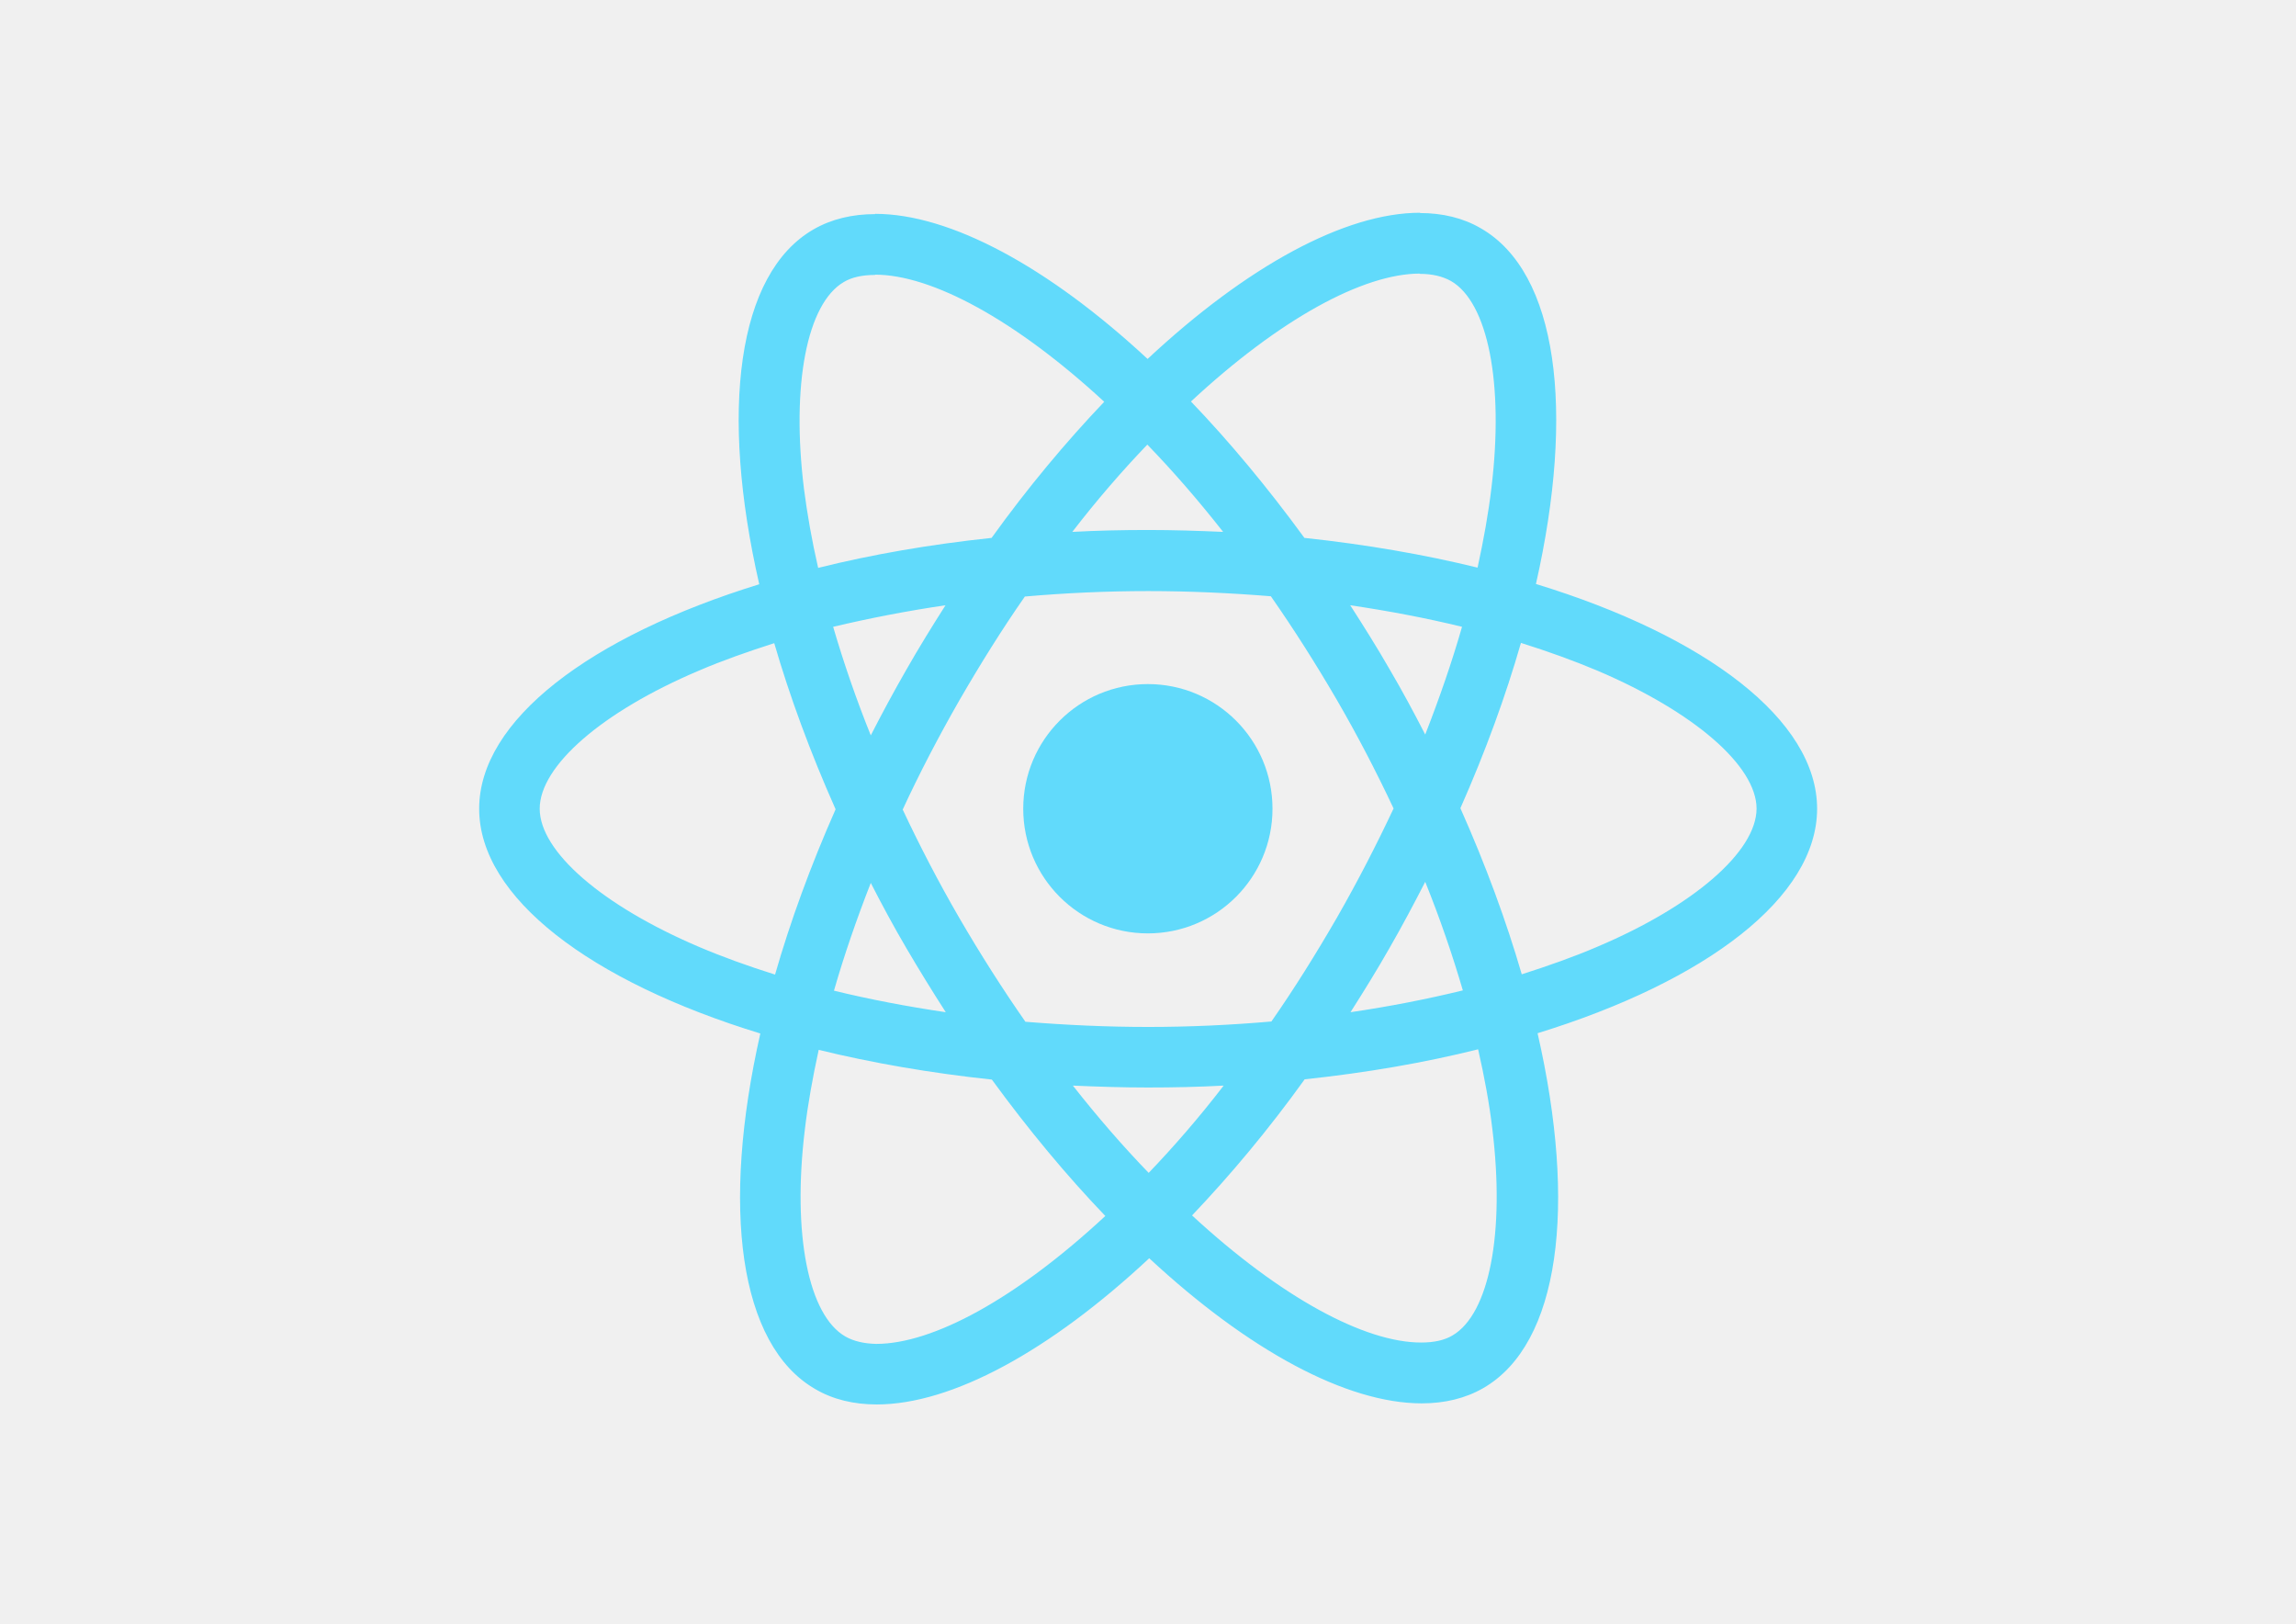
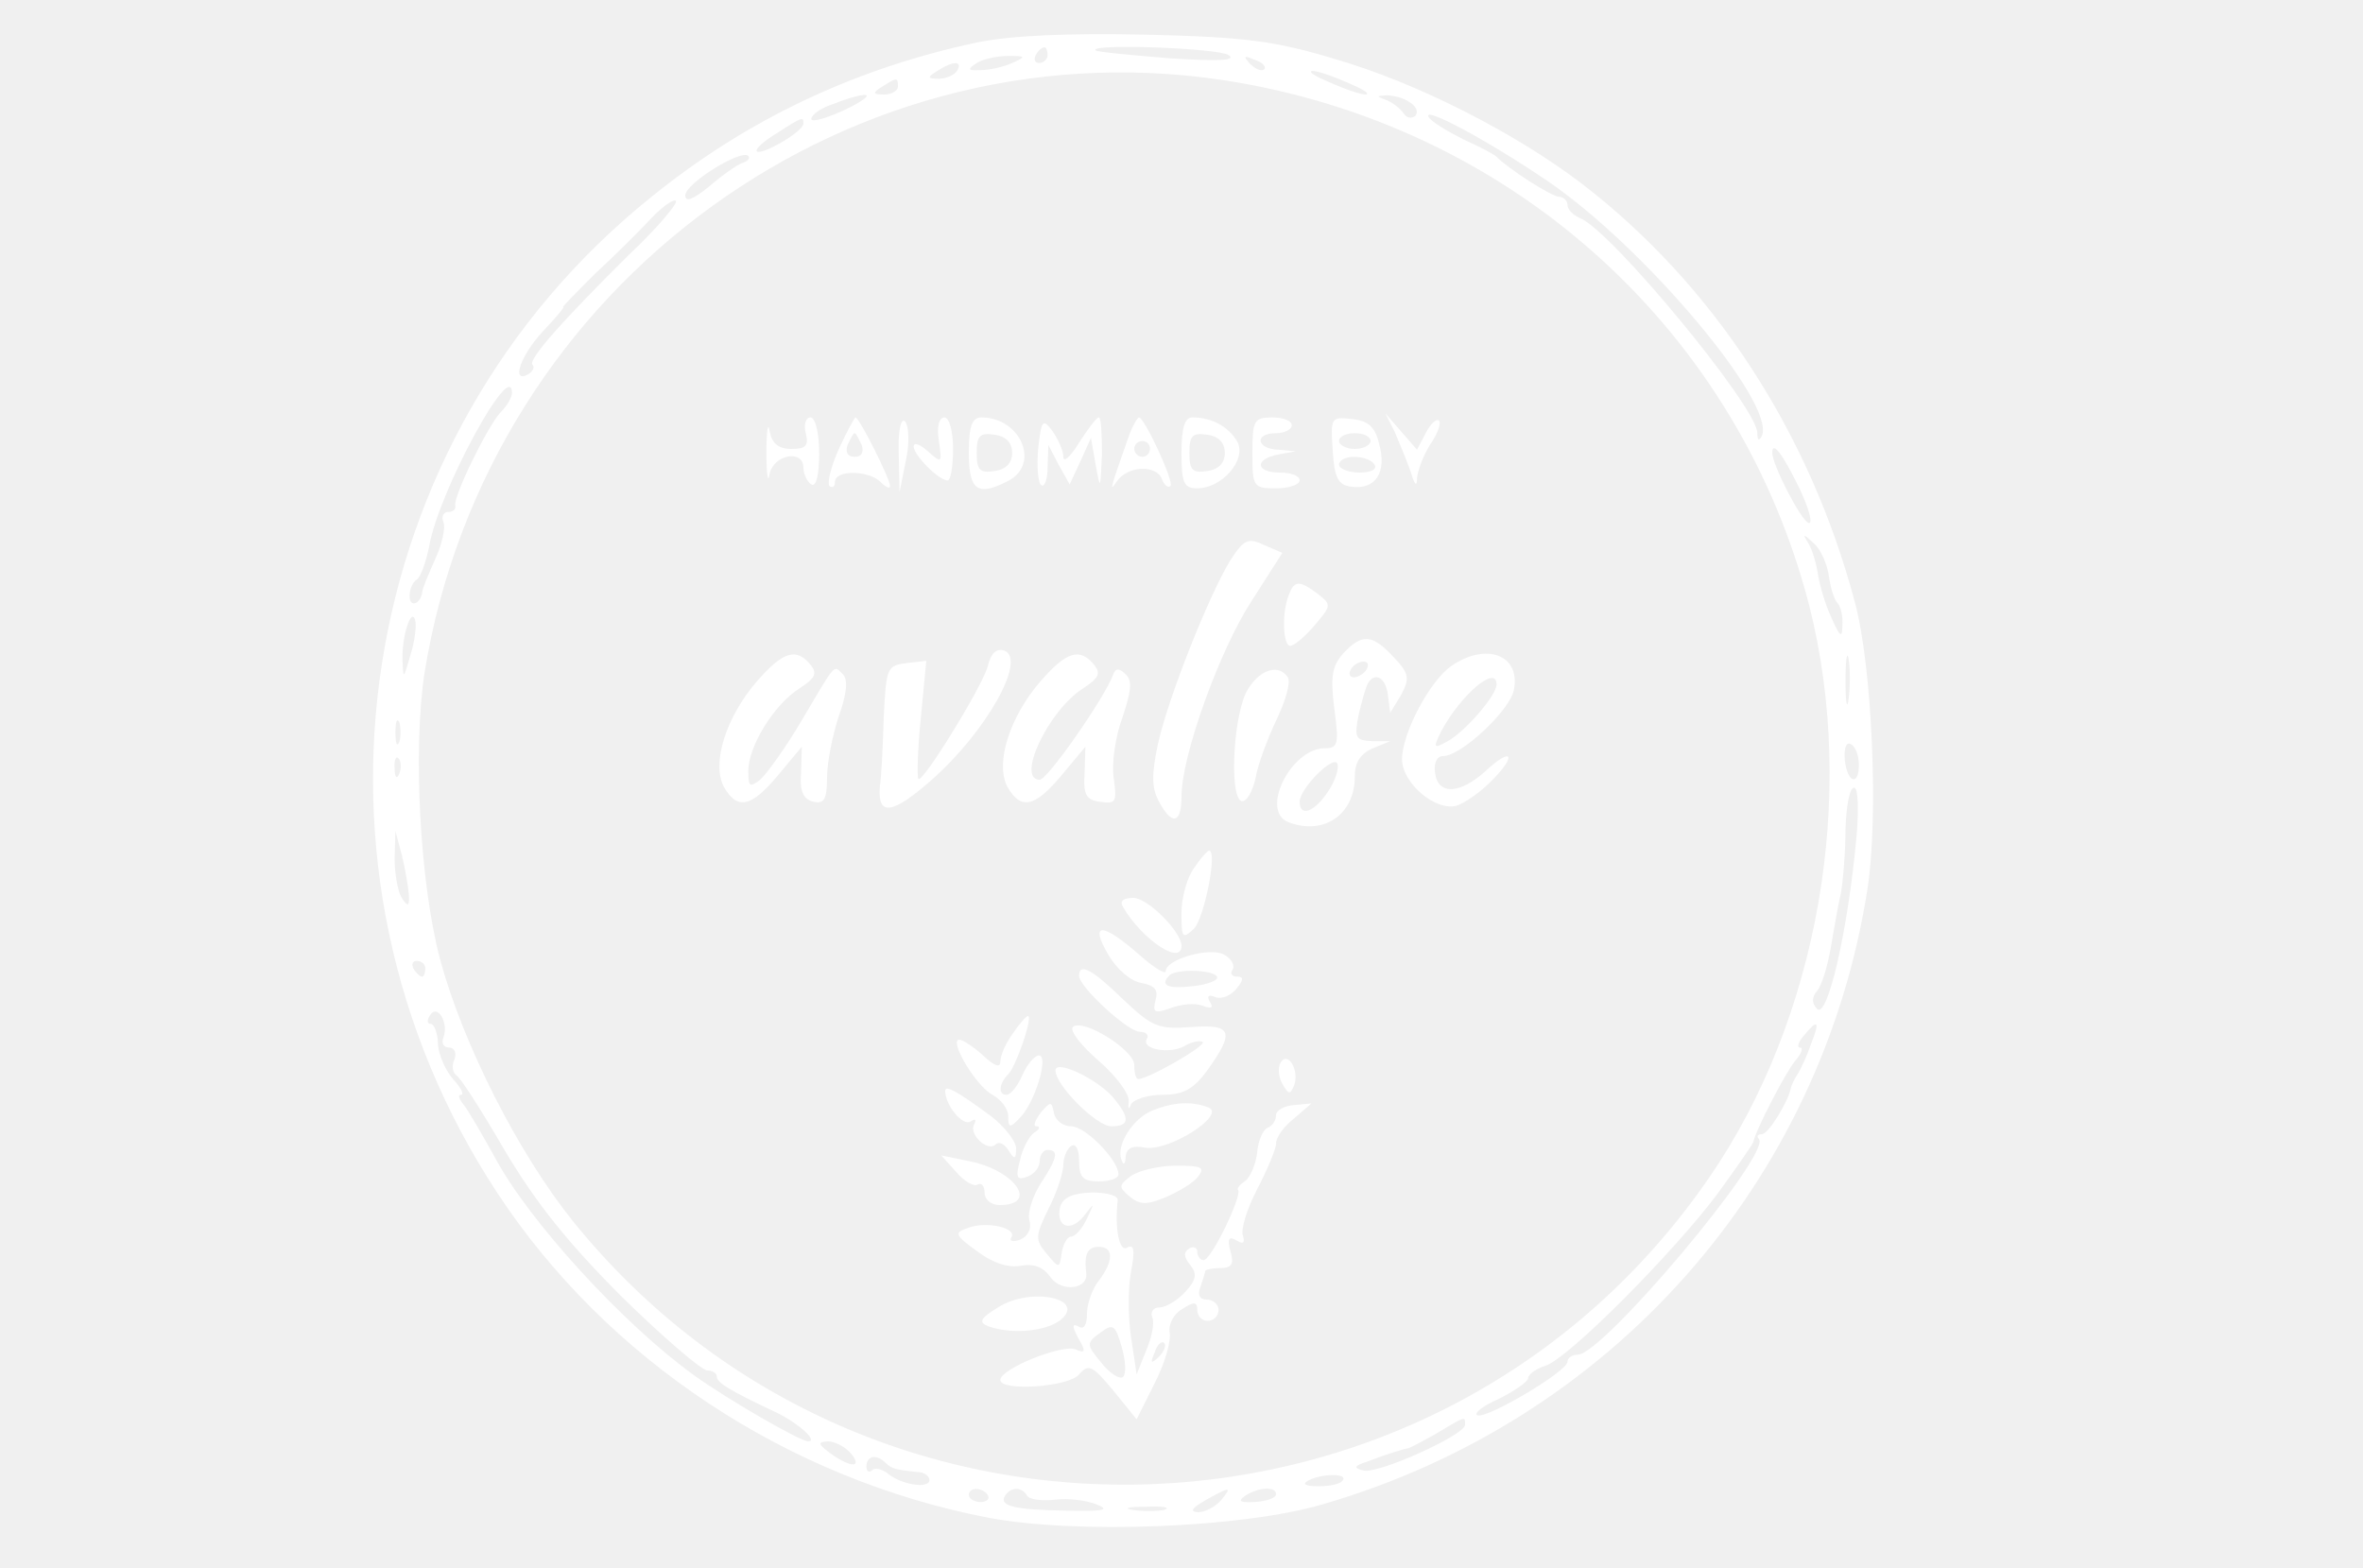
- <svg xmlns="http://www.w3.org/2000/svg" viewBox="0 0 841.9 595.3">
-   <g fill="#61DAFB">
-     <path d="M666.3 296.5c0-32.5-40.7-63.3-103.1-82.4 14.4-63.6 8-114.2-20.2-130.4-6.5-3.8-14.1-5.6-22.4-5.6v22.3c4.6 0 8.3.9 11.4 2.6 13.6 7.8 19.5 37.5 14.9 75.7-1.1 9.4-2.9 19.3-5.1 29.4-19.6-4.8-41-8.5-63.5-10.9-13.5-18.5-27.5-35.3-41.6-50 32.6-30.3 63.2-46.9 84-46.9V78c-27.5 0-63.5 19.6-99.9 53.6-36.4-33.8-72.4-53.2-99.9-53.2v22.3c20.7 0 51.4 16.5 84 46.6-14 14.7-28 31.4-41.3 49.9-22.6 2.4-44 6.1-63.6 11-2.3-10-4-19.7-5.2-29-4.7-38.2 1.1-67.9 14.6-75.8 3-1.8 6.9-2.6 11.5-2.6V78.5c-8.4 0-16 1.8-22.6 5.6-28.1 16.2-34.4 66.7-19.9 130.1-62.2 19.2-102.7 49.9-102.7 82.3 0 32.5 40.7 63.3 103.1 82.4-14.4 63.6-8 114.2 20.2 130.4 6.5 3.8 14.1 5.6 22.5 5.6 27.5 0 63.5-19.6 99.9-53.6 36.4 33.8 72.4 53.2 99.9 53.2 8.4 0 16-1.8 22.6-5.6 28.1-16.2 34.4-66.7 19.9-130.1 62-19.1 102.5-49.9 102.5-82.3zm-130.2-66.7c-3.7 12.9-8.3 26.2-13.5 39.5-4.1-8-8.4-16-13.1-24-4.6-8-9.5-15.8-14.4-23.4 14.2 2.1 27.9 4.7 41 7.9zm-45.8 106.5c-7.8 13.5-15.8 26.3-24.1 38.2-14.9 1.3-30 2-45.2 2-15.1 0-30.2-.7-45-1.9-8.3-11.9-16.4-24.6-24.2-38-7.6-13.1-14.5-26.4-20.8-39.8 6.2-13.4 13.2-26.8 20.7-39.9 7.8-13.5 15.8-26.3 24.1-38.2 14.9-1.3 30-2 45.2-2 15.1 0 30.2.7 45 1.9 8.3 11.9 16.4 24.6 24.2 38 7.6 13.1 14.5 26.4 20.8 39.8-6.3 13.4-13.2 26.8-20.7 39.9zm32.3-13c5.4 13.4 10 26.8 13.8 39.8-13.1 3.2-26.9 5.9-41.2 8 4.9-7.7 9.8-15.6 14.4-23.7 4.6-8 8.9-16.1 13-24.1zM421.2 430c-9.3-9.6-18.6-20.3-27.8-32 9 .4 18.2.7 27.5.7 9.4 0 18.7-.2 27.8-.7-9 11.7-18.3 22.4-27.5 32zm-74.4-58.9c-14.2-2.1-27.9-4.7-41-7.9 3.7-12.9 8.3-26.2 13.5-39.5 4.1 8 8.4 16 13.1 24 4.7 8 9.5 15.8 14.4 23.4zM420.7 163c9.3 9.6 18.6 20.3 27.8 32-9-.4-18.2-.7-27.5-.7-9.4 0-18.7.2-27.8.7 9-11.7 18.3-22.4 27.5-32zm-74 58.9c-4.9 7.7-9.8 15.6-14.4 23.7-4.6 8-8.9 16-13 24-5.4-13.4-10-26.8-13.8-39.8 13.1-3.1 26.9-5.8 41.2-7.9zm-90.5 125.2c-35.4-15.1-58.3-34.9-58.3-50.6 0-15.7 22.9-35.6 58.3-50.6 8.6-3.7 18-7 27.7-10.1 5.7 19.6 13.2 40 22.5 60.9-9.2 20.8-16.6 41.1-22.2 60.6-9.9-3.1-19.3-6.5-28-10.2zM310 490c-13.6-7.8-19.5-37.5-14.9-75.7 1.1-9.4 2.9-19.3 5.1-29.4 19.6 4.8 41 8.5 63.5 10.9 13.5 18.5 27.5 35.3 41.6 50-32.6 30.3-63.2 46.9-84 46.9-4.5-.1-8.3-1-11.3-2.7zm237.2-76.2c4.7 38.2-1.1 67.9-14.6 75.8-3 1.8-6.9 2.6-11.5 2.6-20.7 0-51.4-16.5-84-46.6 14-14.7 28-31.4 41.3-49.9 22.6-2.4 44-6.1 63.6-11 2.3 10.1 4.1 19.8 5.2 29.1zm38.5-66.7c-8.6 3.7-18 7-27.7 10.1-5.7-19.6-13.2-40-22.5-60.9 9.2-20.8 16.6-41.1 22.2-60.6 9.9 3.1 19.3 6.5 28.1 10.2 35.4 15.1 58.3 34.9 58.3 50.6-.1 15.7-23 35.6-58.4 50.6zM320.8 78.4z" />
-     <circle cx="420.9" cy="296.5" r="45.7" />
-     <path d="M520.5 78.1z" />
+ <svg xmlns="http://www.w3.org/2000/svg" version="1.0" width="300pt" height="199pt" viewBox="0 0 300 199" preserveAspectRatio="xMidYMid meet">
+   <g transform="translate(0,199) scale(0.1,-0.1)" fill="#ffffff" stroke="none">
+     <path d="M1240 1936 c-155 -33 -292 -98 -413 -196 -381 -306 -466 -853 -196 -1264 139 -212 369 -364 624 -413 111 -21 322 -13 424 17 366 106 634 408 692 782 14 90 6 281 -16 363 -57 215 -179 403 -347 532 -84 64 -209 128 -313 158 -76 23 -114 28 -240 31 -102 2 -171 -1 -215 -10z m90 -16 c0 -5 -5 -10 -11 -10 -5 0 -7 5 -4 10 3 6 8 10 11 10 2 0 4 -4 4 -10z m230 0 c10 -7 -13 -8 -75 -4 -49 4 -92 8 -94 10 -10 9 156 3 169 -6z m-275 -10 c-11 -5 -29 -9 -40 -9 -17 -1 -17 1 -5 9 8 5 26 9 40 9 23 0 23 -1 5 -9z m320 -8 c-3 -3 -11 0 -18 7 -9 10 -8 11 6 5 10 -3 15 -9 12 -12z m-390 -2 c-3 -5 -14 -10 -23 -10 -15 0 -15 2 -2 10 20 13 33 13 25 0z m358 -15 c355 -62 635 -319 724 -664 61 -241 12 -524 -127 -726 -341 -496 -1065 -524 -1443 -55 -69 86 -139 224 -168 331 -26 97 -35 267 -20 365 80 495 548 834 1034 749z m138 0 c19 -8 29 -14 23 -15 -7 0 -27 7 -45 15 -19 8 -29 14 -23 15 7 0 27 -7 45 -15z m-571 -5 c0 -5 -8 -10 -17 -10 -15 0 -16 2 -3 10 19 12 20 12 20 0z m-41 -14 c-15 -13 -69 -35 -69 -27 0 5 12 14 28 19 28 11 48 15 41 8z m691 -6 c8 -5 11 -12 7 -17 -5 -4 -11 -3 -15 3 -4 6 -14 14 -22 17 -13 5 -13 5 0 6 8 0 22 -3 30 -9z m175 -100 c122 -83 289 -281 272 -323 -4 -8 -6 -6 -6 4 -2 34 -186 257 -225 272 -9 4 -16 11 -16 17 0 5 -5 10 -10 10 -10 0 -67 37 -80 51 -3 3 -22 13 -42 22 -20 10 -40 22 -44 28 -10 16 73 -28 151 -81z m-945 73 c0 -5 -14 -16 -30 -25 -38 -21 -40 -9 -2 14 31 20 32 20 32 11z m-78 -50 c-7 -3 -26 -16 -42 -30 -21 -17 -30 -20 -30 -11 0 15 71 59 80 50 3 -3 -1 -7 -8 -9z m-143 -116 c-85 -84 -129 -134 -123 -140 3 -3 1 -8 -5 -12 -23 -13 -10 24 18 54 16 17 28 31 26 31 -2 0 17 19 41 43 25 23 56 54 71 70 14 15 29 25 31 22 3 -3 -23 -34 -59 -68z m-149 -176 c0 -5 -6 -16 -14 -24 -16 -16 -61 -108 -58 -119 1 -5 -3 -8 -9 -8 -6 0 -9 -6 -6 -13 3 -7 -2 -29 -11 -48 -8 -18 -16 -37 -16 -41 -2 -15 -16 -20 -16 -5 0 9 4 18 9 21 5 3 12 23 16 43 12 69 105 240 105 194z m1634 -120 c13 -27 18 -47 12 -45 -10 4 -46 74 -46 89 0 16 13 -1 34 -44z m38 -113 c2 -15 7 -30 11 -34 4 -4 7 -17 6 -28 0 -17 -3 -15 -14 10 -8 17 -15 42 -17 55 -2 13 -7 31 -12 39 -8 13 -7 13 7 0 9 -8 17 -27 19 -42z m-1801 -100 c-9 -31 -9 -31 -10 -6 -1 30 11 67 16 51 2 -6 0 -26 -6 -45z m1826 -55 c-2 -16 -4 -5 -4 22 0 28 2 40 4 28 2 -13 2 -35 0 -50z m-1840 -55 c-3 -7 -5 -2 -5 12 0 14 2 19 5 13 2 -7 2 -19 0 -25z m1853 -29 c0 -28 -15 -23 -18 7 -1 14 2 23 8 19 6 -3 10 -15 10 -26z m-1853 -11 c-3 -8 -6 -5 -6 6 -1 11 2 17 5 13 3 -3 4 -12 1 -19z m1850 -80 c-11 -121 -37 -232 -50 -219 -7 7 -7 15 0 23 6 7 13 31 17 53 4 22 9 54 13 70 3 17 6 54 6 83 1 28 5 52 11 52 5 0 6 -27 3 -62z m-1838 -73 c1 -16 -1 -17 -9 -5 -5 8 -9 31 -9 50 l1 35 8 -30 c4 -16 8 -39 9 -50z m21 -95 c0 -5 -2 -10 -4 -10 -3 0 -8 5 -11 10 -3 6 -1 10 4 10 6 0 11 -4 11 -10z m23 -87 c-3 -7 0 -13 7 -13 7 0 10 -7 7 -15 -4 -8 -2 -17 2 -20 5 -2 33 -46 62 -96 40 -67 80 -117 149 -186 52 -51 101 -93 108 -93 6 0 12 -3 12 -8 0 -7 15 -17 77 -46 28 -14 52 -36 39 -36 -10 0 -102 53 -145 84 -89 64 -210 196 -253 277 -16 29 -33 58 -39 66 -6 7 -8 13 -4 13 5 0 0 9 -9 19 -10 11 -19 31 -20 45 0 14 -5 26 -9 26 -5 0 -5 5 -1 11 9 15 24 -9 17 -28z m1736 -9 c-5 -15 -13 -32 -17 -38 -4 -6 -7 -13 -8 -16 -3 -18 -29 -60 -37 -60 -6 0 -7 -3 -4 -6 17 -18 -198 -274 -230 -274 -7 0 -13 -4 -13 -9 0 -12 -101 -72 -114 -68 -6 2 6 12 27 21 20 10 37 22 37 26 0 5 10 12 22 16 29 9 163 144 219 219 24 33 44 62 45 65 2 13 40 87 53 103 8 9 11 17 6 17 -4 0 -2 7 5 15 18 22 21 19 9 -11z m-439 -483 c0 -13 -111 -63 -129 -58 -13 3 -12 6 4 11 26 10 49 17 52 17 2 0 17 8 35 18 40 24 38 23 38 12z m-780 -36 c16 -19 0 -19 -26 0 -16 12 -16 14 -3 15 9 0 22 -7 29 -15z m44 -12 c8 -8 13 -9 41 -12 8 0 15 -5 15 -10 0 -12 -37 -6 -54 9 -7 5 -16 7 -19 3 -4 -3 -7 -1 -7 5 0 14 13 16 24 5z m581 -22 c-2 -5 -16 -8 -31 -8 -14 0 -21 2 -15 6 15 10 52 11 46 2z m-451 -19 c3 -5 -1 -9 -9 -9 -8 0 -15 4 -15 9 0 10 17 10 24 0z m50 -1 c3 -5 19 -7 36 -5 16 2 40 -1 52 -6 18 -7 10 -9 -37 -8 -68 1 -87 6 -79 19 7 11 21 12 28 0z m246 -6 c-7 -8 -20 -15 -29 -15 -11 1 -8 5 9 15 32 18 35 18 20 0z m70 8 c0 -5 -12 -9 -27 -10 -19 -1 -22 1 -12 8 17 11 39 12 39 2z m-142 -20 c-10 -2 -28 -2 -40 0 -13 2 -5 4 17 4 22 1 32 -1 23 -4z" />
+     <path d="M973 1415 c0 -27 2 -40 4 -27 5 25 43 32 43 8 0 -8 5 -18 10 -21 6 -4 10 12 10 39 0 27 -5 46 -11 46 -6 0 -9 -9 -6 -20 4 -16 0 -20 -18 -20 -17 0 -25 7 -28 23 -2 12 -4 0 -4 -28z" />
+     <path d="M1065 1420 c-10 -22 -15 -43 -12 -47 4 -3 7 -1 7 5 0 16 43 15 58 0 7 -7 12 -9 12 -5 0 9 -39 87 -44 87 -1 0 -11 -18 -21 -40z m29 5 c3 -9 0 -15 -9 -15 -9 0 -12 6 -9 15 4 8 7 15 9 15 2 0 5 -7 9 -15z" />
+     <path d="M1141 1415 l1 -50 8 40 c5 22 4 44 -1 50 -5 5 -9 -11 -8 -40z" />
+     <path d="M1192 1430 c4 -28 4 -29 -14 -13 -10 9 -18 12 -18 6 0 -11 32 -43 43 -43 4 0 7 18 7 40 0 23 -5 40 -11 40 -7 0 -10 -12 -7 -30z" />
+     <path d="M1230 1415 c0 -48 11 -56 51 -35 40 22 14 80 -35 80 -12 0 -16 -11 -16 -45z m55 0 c0 -13 -8 -21 -22 -23 -19 -3 -23 1 -23 23 0 22 4 26 23 23 14 -2 22 -10 22 -23z" />
+     <path d="M1318 1420 c-2 -23 0 -44 4 -46 4 -3 8 7 8 23 l1 28 13 -25 14 -25 14 30 13 29 6 -34 c6 -33 6 -32 8 13 0 26 -1 47 -4 47 -3 0 -14 -15 -25 -32 -11 -18 -20 -26 -20 -18 0 8 -7 23 -14 33 -12 16 -14 14 -18 -23z" />
+     <path d="M1432 1433 c-23 -65 -24 -69 -14 -54 14 20 50 21 57 3 3 -8 8 -12 11 -9 5 5 -33 87 -40 87 -2 0 -9 -12 -14 -27z m28 -13 c0 -5 -4 -10 -10 -10 -5 0 -10 5 -10 10 0 6 5 10 10 10 6 0 10 -4 10 -10z" />
+     <path d="M1500 1415 c0 -38 3 -45 20 -45 31 0 63 36 51 59 -11 19 -32 31 -57 31 -10 0 -14 -13 -14 -45z m55 0 c0 -13 -8 -21 -22 -23 -19 -3 -23 1 -23 23 0 22 4 26 23 23 14 -2 22 -10 22 -23z" />
+     <path d="M1590 1415 c0 -43 1 -45 30 -45 17 0 30 5 30 10 0 6 -11 10 -25 10 -31 0 -33 17 -2 23 l22 4 -22 2 c-28 1 -31 21 -3 21 11 0 20 5 20 10 0 6 -11 10 -25 10 -23 0 -25 -4 -25 -45z" />
+     <path d="M1692 1418 c2 -35 7 -44 24 -46 30 -4 45 18 35 54 -5 22 -14 30 -35 32 -26 3 -27 2 -24 -40z m48 12 c0 -5 -9 -10 -20 -10 -11 0 -20 5 -20 10 0 6 9 10 20 10 11 0 20 -4 20 -10z m5 -30 c4 -6 -5 -10 -19 -10 -14 0 -26 5 -26 10 0 6 9 10 19 10 11 0 23 -4 26 -10z" />
+     <path d="M1771 1441 c6 -14 15 -36 20 -50 5 -17 8 -20 8 -8 1 10 8 29 17 43 9 13 14 27 11 30 -3 3 -11 -4 -17 -16 l-11 -21 -20 23 -20 23 12 -24z" />
+     <path d="M1561 1277 c-27 -45 -78 -173 -91 -232 -8 -38 -8 -55 1 -72 17 -32 29 -29 29 6 0 51 48 185 89 248 l39 61 -23 10 c-21 10 -26 7 -44 -21z" />
+     <path d="M1636 1234 c-9 -23 -7 -64 2 -64 5 0 19 12 31 26 21 25 22 26 4 40 -24 18 -30 17 -37 -2z" />
+     <path d="M1705 1160 c-14 -16 -16 -29 -11 -70 6 -44 5 -50 -12 -50 -43 0 -83 -80 -46 -94 45 -17 84 10 84 58 0 18 7 29 23 36 l22 9 -23 0 c-21 1 -23 4 -17 34 4 17 9 35 12 40 9 14 22 7 25 -15 l3 -23 14 23 c11 21 10 27 -10 48 -27 29 -40 30 -64 4z m30 -20 c-3 -5 -11 -10 -16 -10 -6 0 -7 5 -4 10 3 6 11 10 16 10 6 0 7 -4 4 -10z m-49 -155 c-17 -26 -36 -33 -36 -13 0 17 44 61 48 48 2 -6 -3 -22 -12 -35z" />
+     <path d="M1254 1144 c-7 -26 -83 -149 -88 -143 -2 2 -1 37 3 77 l7 73 -26 -3 c-24 -3 -25 -7 -28 -68 -1 -36 -3 -76 -5 -89 -3 -38 16 -35 66 9 69 61 121 153 92 164 -10 3 -17 -3 -21 -20z" />
+     <path d="M961 1125 c-39 -45 -58 -104 -42 -134 17 -30 35 -26 69 15 l30 36 -1 -33 c-2 -24 3 -34 16 -37 13 -3 17 3 17 31 0 19 7 54 15 78 10 28 12 46 5 53 -12 12 -8 16 -53 -60 -20 -34 -44 -67 -52 -74 -13 -10 -15 -9 -15 11 0 31 32 84 65 105 20 13 23 19 14 30 -18 22 -35 17 -68 -21z" />
+     <path d="M1321 1125 c-39 -45 -58 -104 -42 -134 17 -30 35 -26 69 15 l30 36 -1 -33 c-2 -28 2 -35 20 -37 20 -3 21 0 17 30 -3 18 2 53 11 77 11 33 13 47 4 55 -8 8 -13 8 -16 -1 -10 -28 -83 -133 -93 -133 -30 0 10 87 55 116 20 13 23 19 14 30 -18 22 -35 17 -68 -21z" />
+     <path d="M1842 1144 c-27 -19 -62 -85 -62 -118 0 -30 42 -66 69 -59 10 3 32 18 47 34 31 32 22 40 -10 10 -32 -29 -60 -31 -64 -3 -2 13 2 22 10 22 23 0 85 58 90 84 9 45 -36 61 -80 30z m58 -23 c0 -14 -40 -60 -62 -72 -18 -10 -19 -9 -8 13 24 45 70 85 70 59z" />
+     <path d="M1585 1116 c-19 -28 -25 -137 -9 -143 6 -2 14 11 18 29 3 18 16 52 27 75 11 23 18 47 14 53 -11 17 -34 11 -50 -14z" />
+     <path d="M1516 888 c-9 -12 -16 -38 -16 -57 0 -32 1 -34 16 -20 13 14 30 99 19 99 -2 0 -11 -10 -19 -22z" />
+     <path d="M1426 838 c25 -42 74 -74 74 -49 0 18 -43 61 -61 61 -13 0 -18 -4 -13 -12z" />
+     <path d="M1407 778 c11 -19 29 -34 42 -36 17 -3 22 -9 18 -22 -4 -16 -1 -17 19 -10 13 5 31 7 41 3 11 -4 14 -3 9 5 -4 7 -2 10 7 6 8 -3 20 2 27 11 9 11 9 15 1 15 -7 0 -10 4 -6 9 3 6 -2 14 -11 19 -18 10 -74 -6 -74 -21 0 -5 -16 5 -35 22 -46 40 -62 40 -38 -1z m138 -28 c3 -4 -11 -10 -30 -12 -33 -4 -43 1 -30 14 9 8 55 7 60 -2z" />
+     <path d="M1370 751 c0 -14 62 -71 77 -71 8 0 12 -4 9 -9 -8 -13 29 -20 48 -9 10 6 20 7 23 5 4 -5 -69 -47 -82 -47 -3 0 -5 8 -5 18 0 19 -66 60 -78 48 -4 -5 11 -24 33 -43 22 -19 39 -42 38 -51 -1 -10 0 -12 3 -4 3 6 21 12 40 12 26 0 39 7 56 30 36 50 33 60 -20 56 -41 -3 -49 0 -86 35 -40 39 -56 47 -56 30z" />
+     <path d="M1286 678 c-9 -12 -16 -28 -16 -36 0 -8 -7 -6 -22 8 -12 11 -26 20 -30 20 -14 0 21 -59 42 -70 11 -6 20 -18 20 -27 0 -15 2 -16 15 -2 19 19 37 79 24 79 -5 0 -15 -11 -21 -25 -6 -14 -15 -25 -20 -25 -11 0 -10 14 2 26 10 10 32 74 25 74 -2 0 -11 -10 -19 -22z" />
+     <path d="M1626 641 c-4 -6 -3 -18 2 -27 8 -14 10 -14 15 -2 7 19 -8 44 -17 29z" />
+     <path d="M1340 631 c0 -19 52 -71 71 -71 24 0 24 11 1 38 -21 23 -72 47 -72 33z" />
+     <path d="M1200 605 c0 -18 22 -45 32 -39 6 4 8 3 5 -3 -8 -13 17 -36 27 -26 4 4 11 1 16 -7 8 -13 10 -12 10 2 0 9 -15 28 -32 41 -42 31 -58 40 -58 32z" />
+     <path d="M1321 577 c-7 -10 -10 -17 -5 -17 5 0 4 -4 -3 -8 -6 -4 -15 -20 -18 -35 -6 -22 -4 -26 9 -21 9 3 16 12 16 20 0 8 5 14 10 14 15 0 12 -11 -9 -43 -10 -16 -17 -37 -14 -47 3 -10 -2 -20 -12 -24 -9 -3 -14 -2 -11 3 8 12 -32 21 -55 12 -18 -6 -17 -9 12 -30 20 -15 40 -21 55 -18 17 3 29 -2 38 -15 14 -19 48 -15 45 6 -3 24 2 33 16 33 19 0 19 -18 0 -43 -8 -10 -15 -29 -15 -42 0 -14 -4 -21 -11 -16 -8 4 -8 0 0 -15 10 -17 9 -20 -4 -14 -18 6 -95 -25 -95 -39 0 -15 87 -9 100 7 12 14 17 11 43 -20 l30 -37 23 46 c13 25 21 54 19 64 -2 10 5 24 16 30 15 10 19 9 19 -1 0 -8 6 -14 13 -14 8 0 14 6 14 14 0 7 -7 13 -15 13 -9 0 -12 6 -8 16 3 9 6 18 6 20 0 2 9 4 19 4 15 0 18 5 13 22 -4 15 -2 19 8 13 8 -5 11 -3 8 6 -3 8 5 34 18 59 13 25 24 51 24 58 0 8 10 22 23 32 l22 19 -22 -2 c-13 -1 -23 -7 -23 -13 0 -7 -5 -14 -11 -16 -5 -2 -12 -16 -13 -32 -2 -15 -9 -32 -16 -36 -6 -4 -10 -9 -8 -11 5 -7 -34 -89 -44 -89 -4 0 -8 5 -8 11 0 5 -5 7 -10 4 -8 -5 -7 -11 1 -21 9 -11 8 -19 -6 -34 -10 -11 -25 -20 -33 -20 -8 0 -12 -6 -9 -13 3 -7 -1 -26 -8 -42 l-12 -30 -7 47 c-4 26 -4 64 0 84 5 26 4 35 -5 30 -10 -6 -16 24 -12 60 1 6 -14 10 -33 10 -24 -1 -36 -6 -40 -18 -6 -26 13 -33 30 -12 14 18 14 18 4 -3 -6 -13 -15 -23 -20 -23 -5 0 -10 -9 -12 -20 -3 -21 -3 -21 -19 -2 -15 18 -15 22 2 57 11 21 19 47 19 56 0 10 5 21 10 24 6 4 10 -5 10 -19 0 -21 5 -26 25 -26 14 0 25 4 25 9 0 18 -42 61 -60 61 -10 0 -20 7 -22 17 -3 15 -4 15 -17 0z m105 -335 c-4 -4 -17 4 -28 18 -19 23 -19 25 -1 38 16 12 19 10 27 -18 5 -17 6 -34 2 -38z m45 25 c-10 -9 -11 -8 -5 6 3 10 9 15 12 12 3 -3 0 -11 -7 -18z" />
+     <path d="M1463 580 c-25 -10 -47 -45 -39 -63 2 -7 5 -5 5 4 1 11 8 15 24 12 30 -6 105 42 81 51 -21 8 -44 7 -71 -4z" />
+     <path d="M1214 502 c10 -12 23 -19 27 -16 5 3 9 -2 9 -10 0 -9 8 -16 19 -16 51 0 19 45 -40 56 l-34 7 19 -21z" />
+     <path d="M1436 497 c-16 -12 -16 -14 -2 -26 13 -11 22 -11 46 -1 16 7 35 18 41 26 9 12 5 14 -28 14 -21 0 -47 -6 -57 -13z" />
+     <path d="M1267 330 c-23 -14 -25 -19 -12 -24 28 -10 70 -7 90 7 37 28 -36 44 -78 17z" />
  </g>
</svg>
